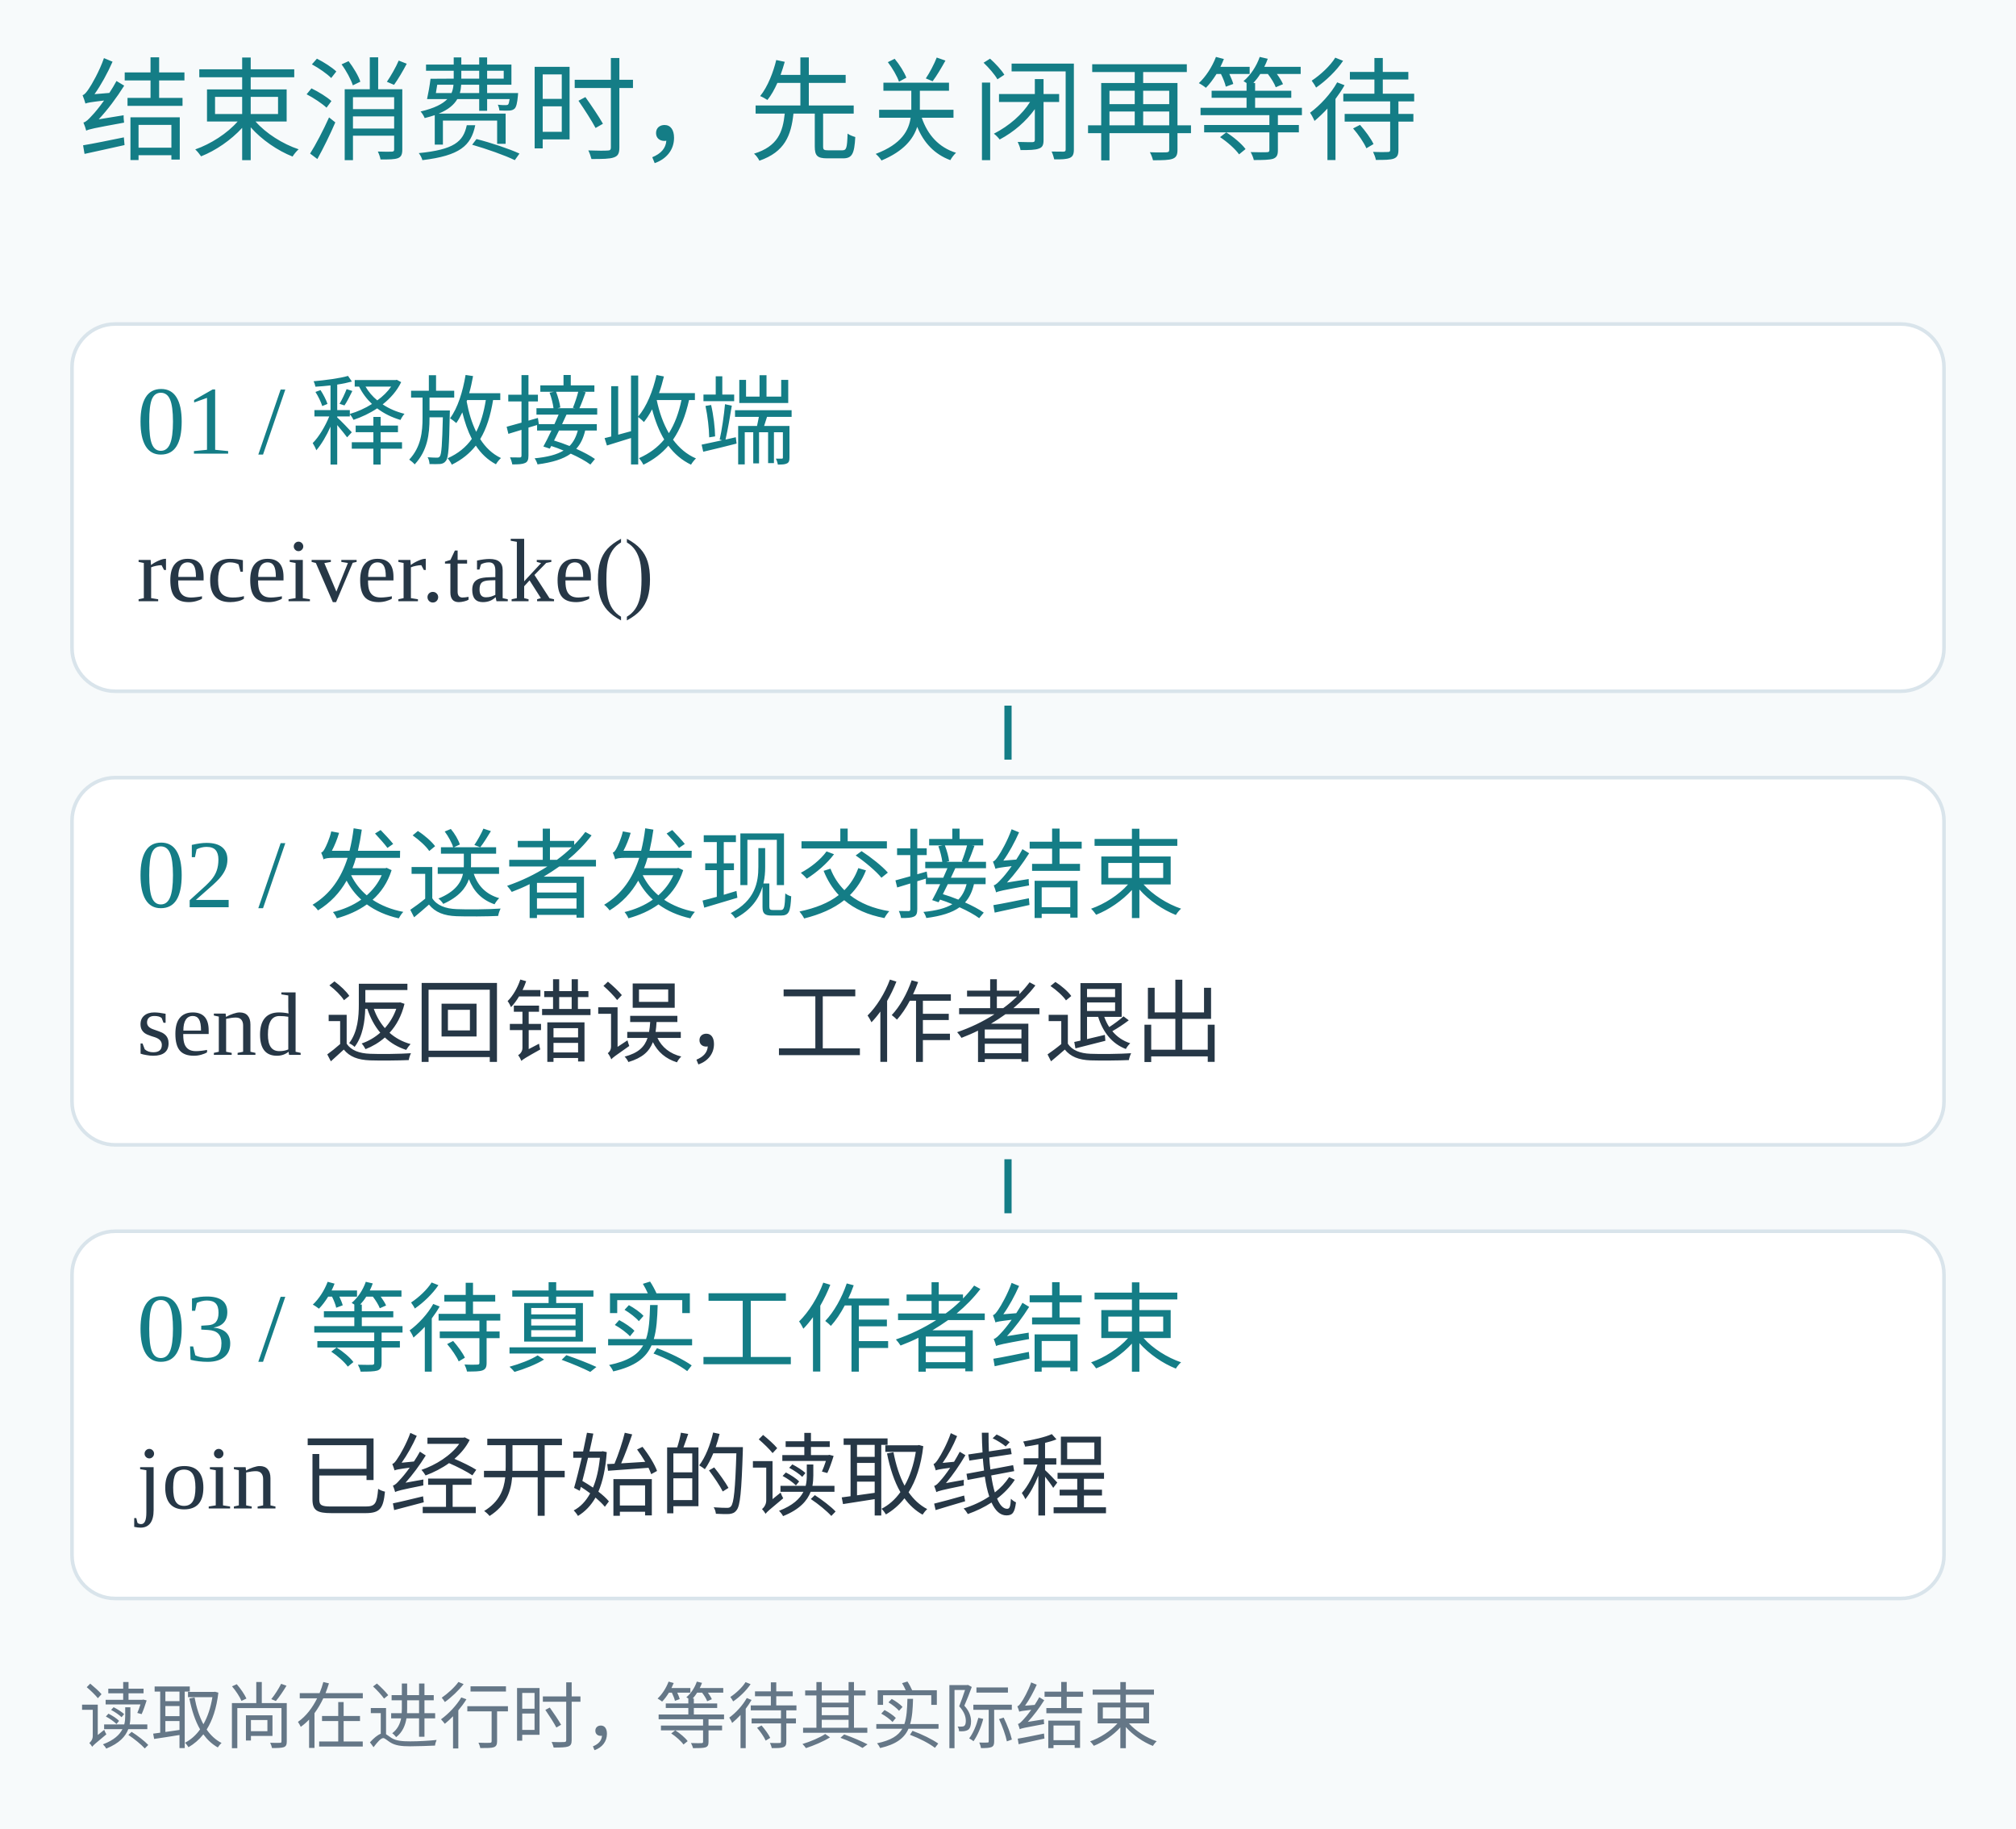
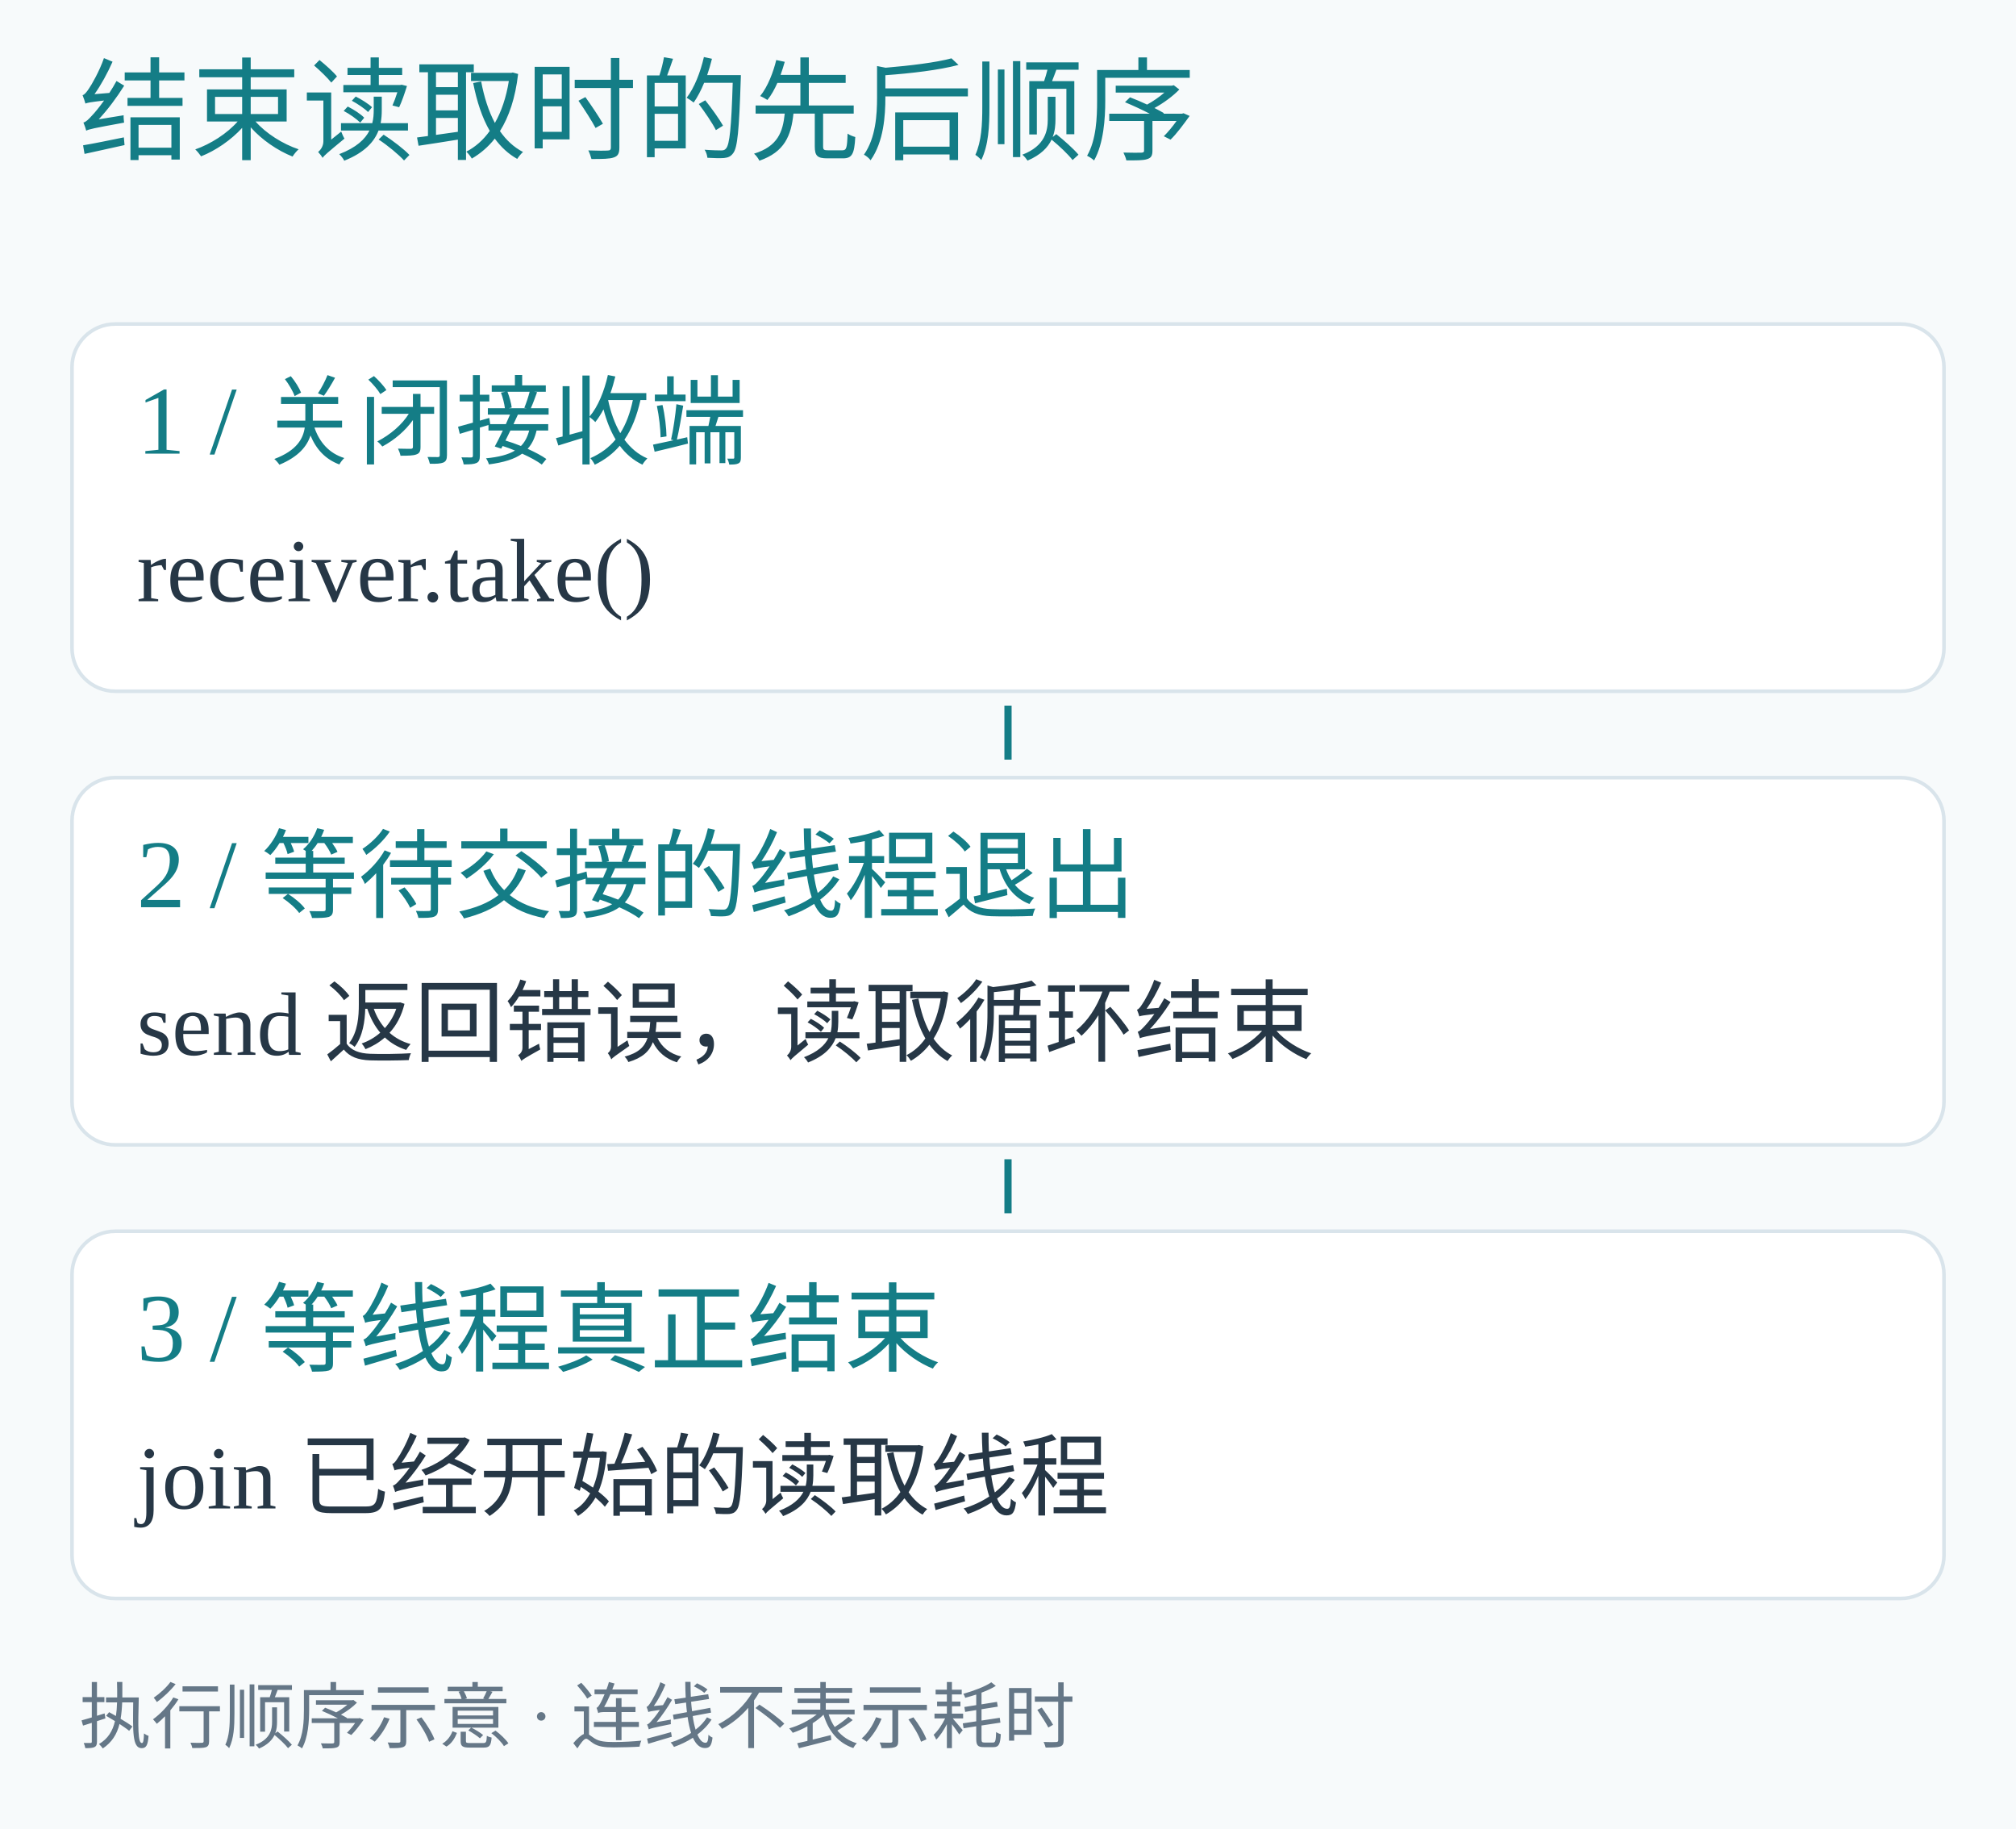
- <svg xmlns="http://www.w3.org/2000/svg" width="560" height="508" viewBox="0 0 560 508">
+ <svg xmlns="http://www.w3.org/2000/svg" width="560" height="508">
  <rect x="0" y="0" width="560" height="508" rx="0" fill="#f7fafb" stroke="#f7fafb" />
-   <text x="22" y="42" fill="#147d86" font-size="31">结束消费时，先关闭再等待</text>
+   <text x="22" y="42" fill="#147d86" font-size="31">结束读取时的先后顺序</text>
  <rect x="20" y="90" width="520" height="102" rx="12" fill="#ffffff" stroke="#d9e4eb" />
-   <text x="38" y="126" fill="#147d86" font-size="27">01 / 释放接收端</text>
+   <text x="38" y="126" fill="#147d86" font-size="27">1 / 关闭接收端</text>
  <text x="38" y="167" fill="#263746" font-size="25">receiver.take()</text>
  <line x1="280" y1="196" x2="280" y2="211" stroke="#147d86" stroke-width="2" />
  <rect x="20" y="216" width="520" height="102" rx="12" fill="#ffffff" stroke="#d9e4eb" />
-   <text x="38" y="252" fill="#147d86" font-size="27">02 / 发送者发现交接结束</text>
-   <text x="38" y="293" fill="#263746" font-size="25">send 返回错误，工作者退出</text>
+   <text x="38" y="252" fill="#147d86" font-size="27">2 / 等待交接的线程退出</text>
+   <text x="38" y="293" fill="#263746" font-size="25">send 返回错误，读取循环结束</text>
  <line x1="280" y1="322" x2="280" y2="337" stroke="#147d86" stroke-width="2" />
  <rect x="20" y="342" width="520" height="102" rx="12" fill="#ffffff" stroke="#d9e4eb" />
-   <text x="38" y="378" fill="#147d86" font-size="27">03 / 等待真实工作者结束</text>
+   <text x="38" y="378" fill="#147d86" font-size="27">3 / 等线程真正结束</text>
  <text x="38" y="419" fill="#263746" font-size="25">join 已经开始的读取线程</text>
-   <text x="22" y="484" fill="#657787" font-size="20">读取尚在进行时，等待其实际结束</text>
+   <text x="22" y="484" fill="#657787" font-size="20">执行顺序示意 · 连线不表示耗时</text>
</svg>
